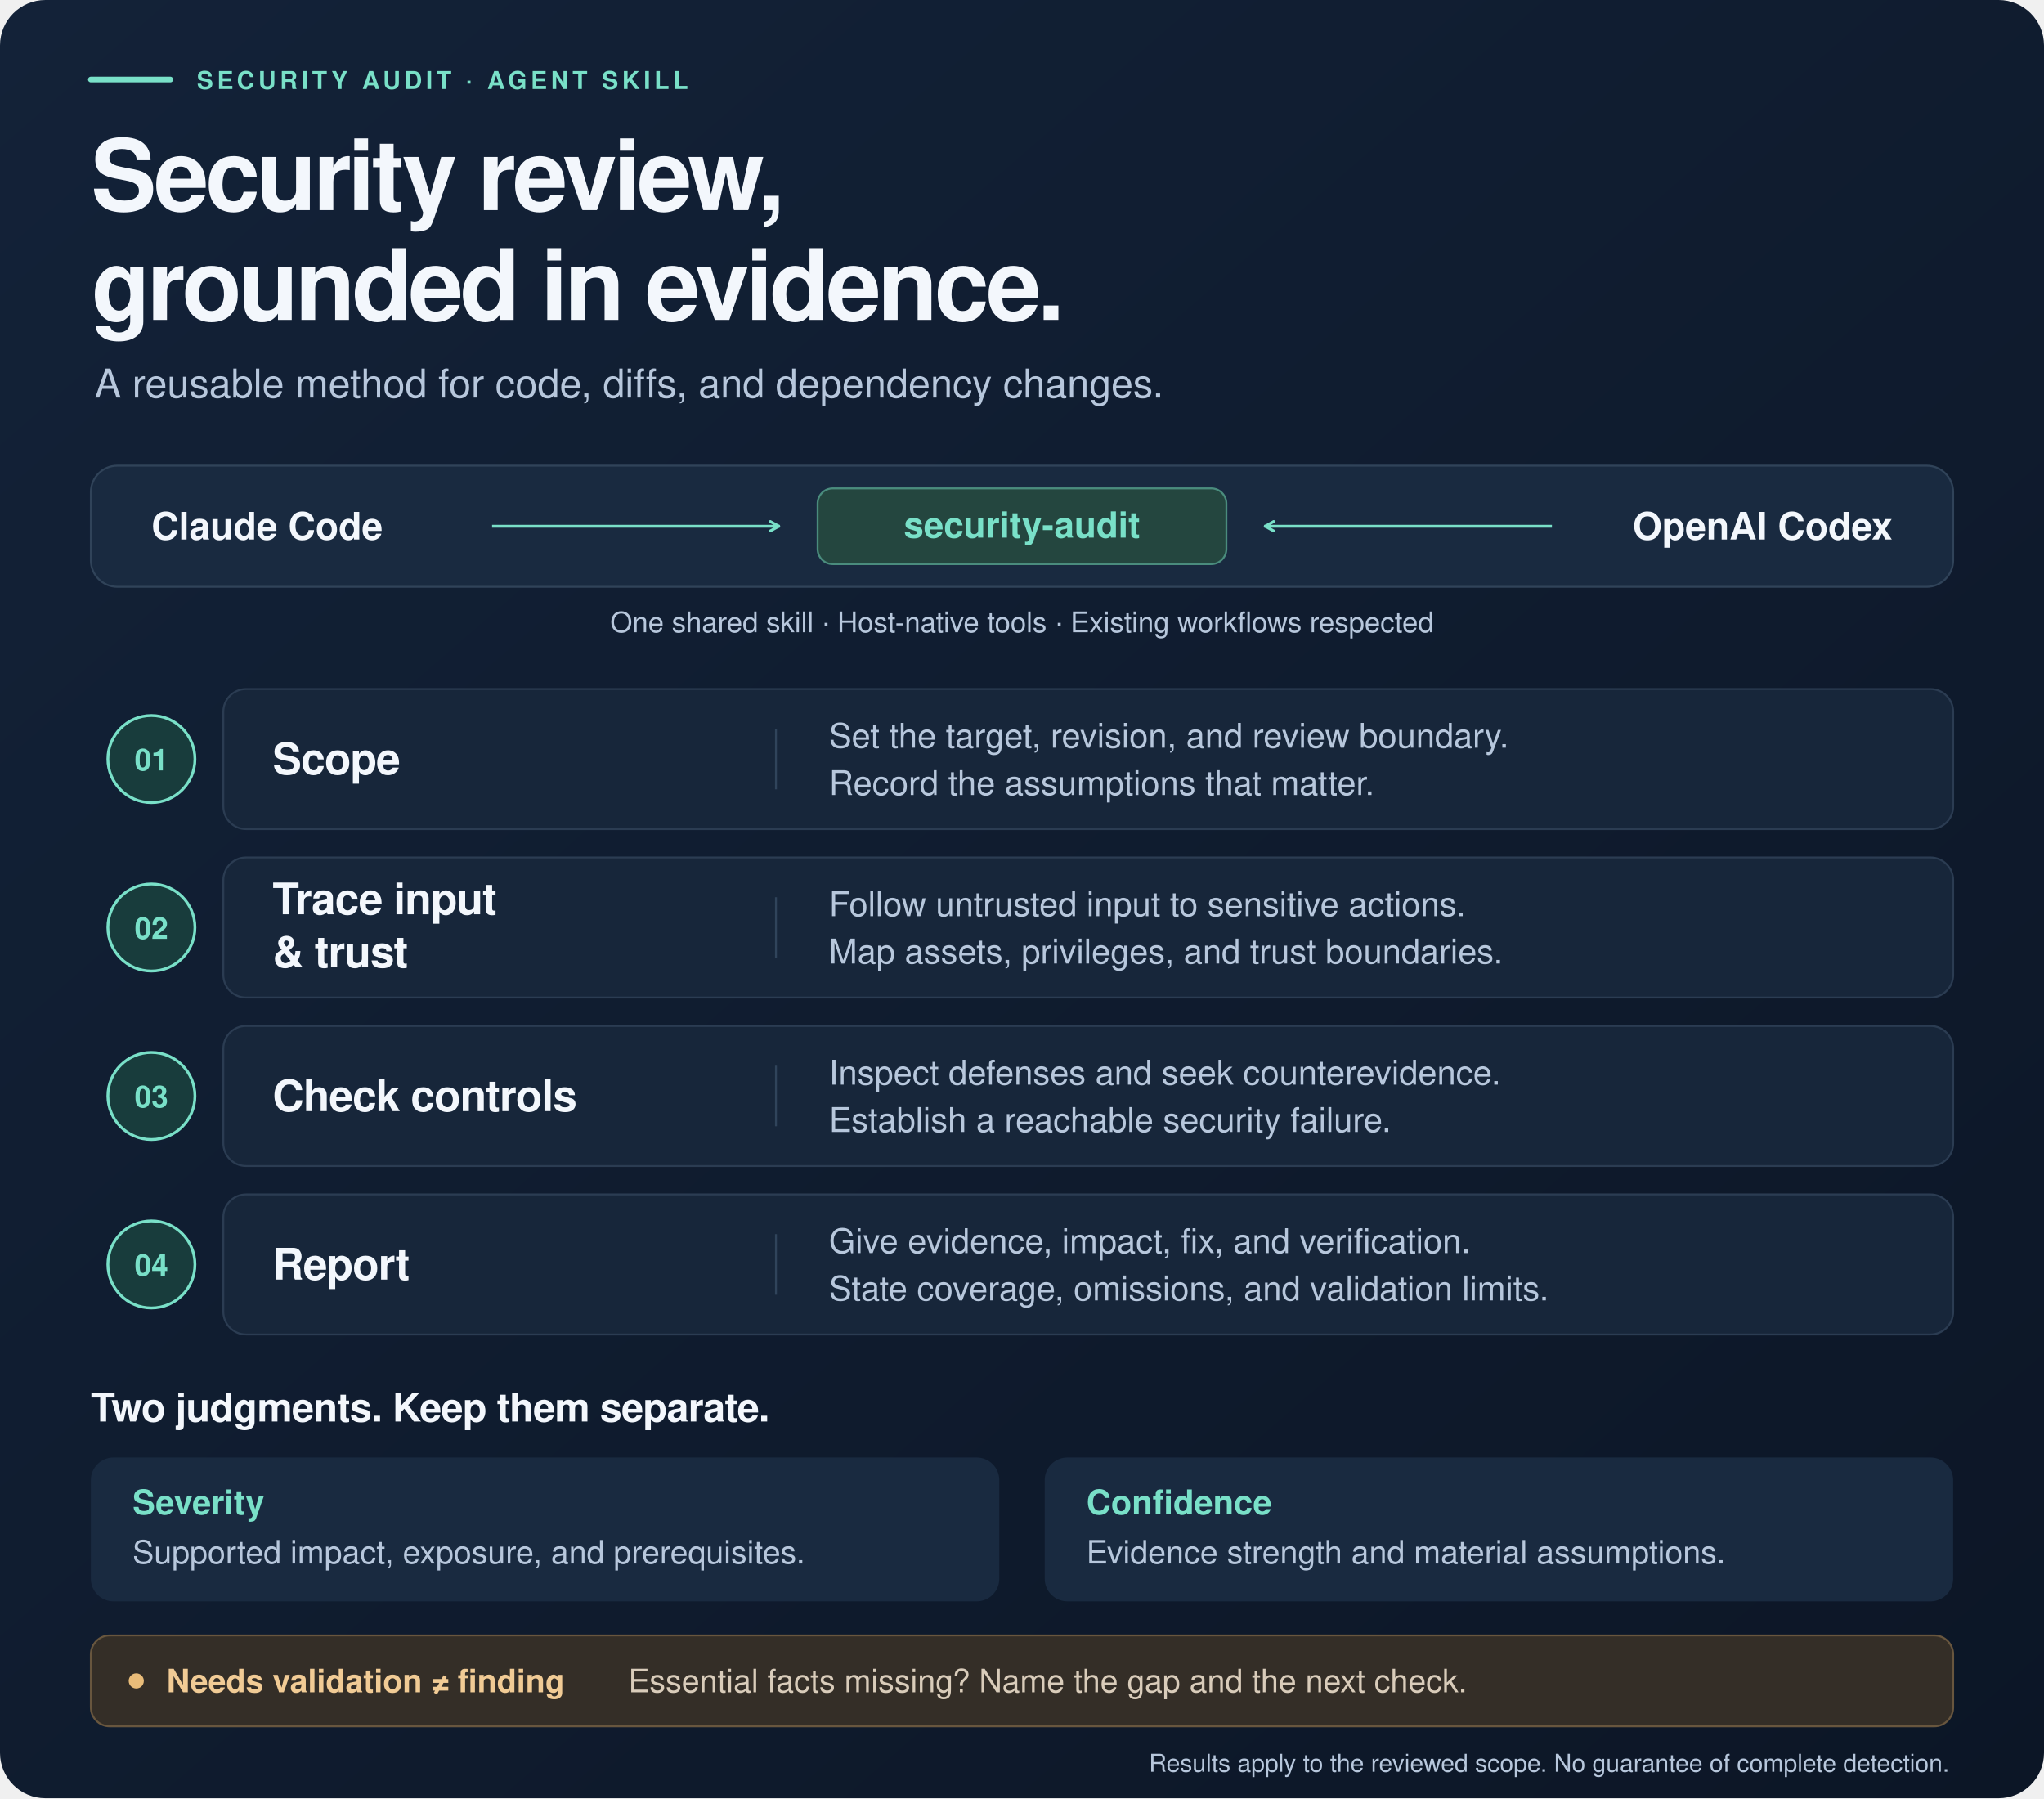
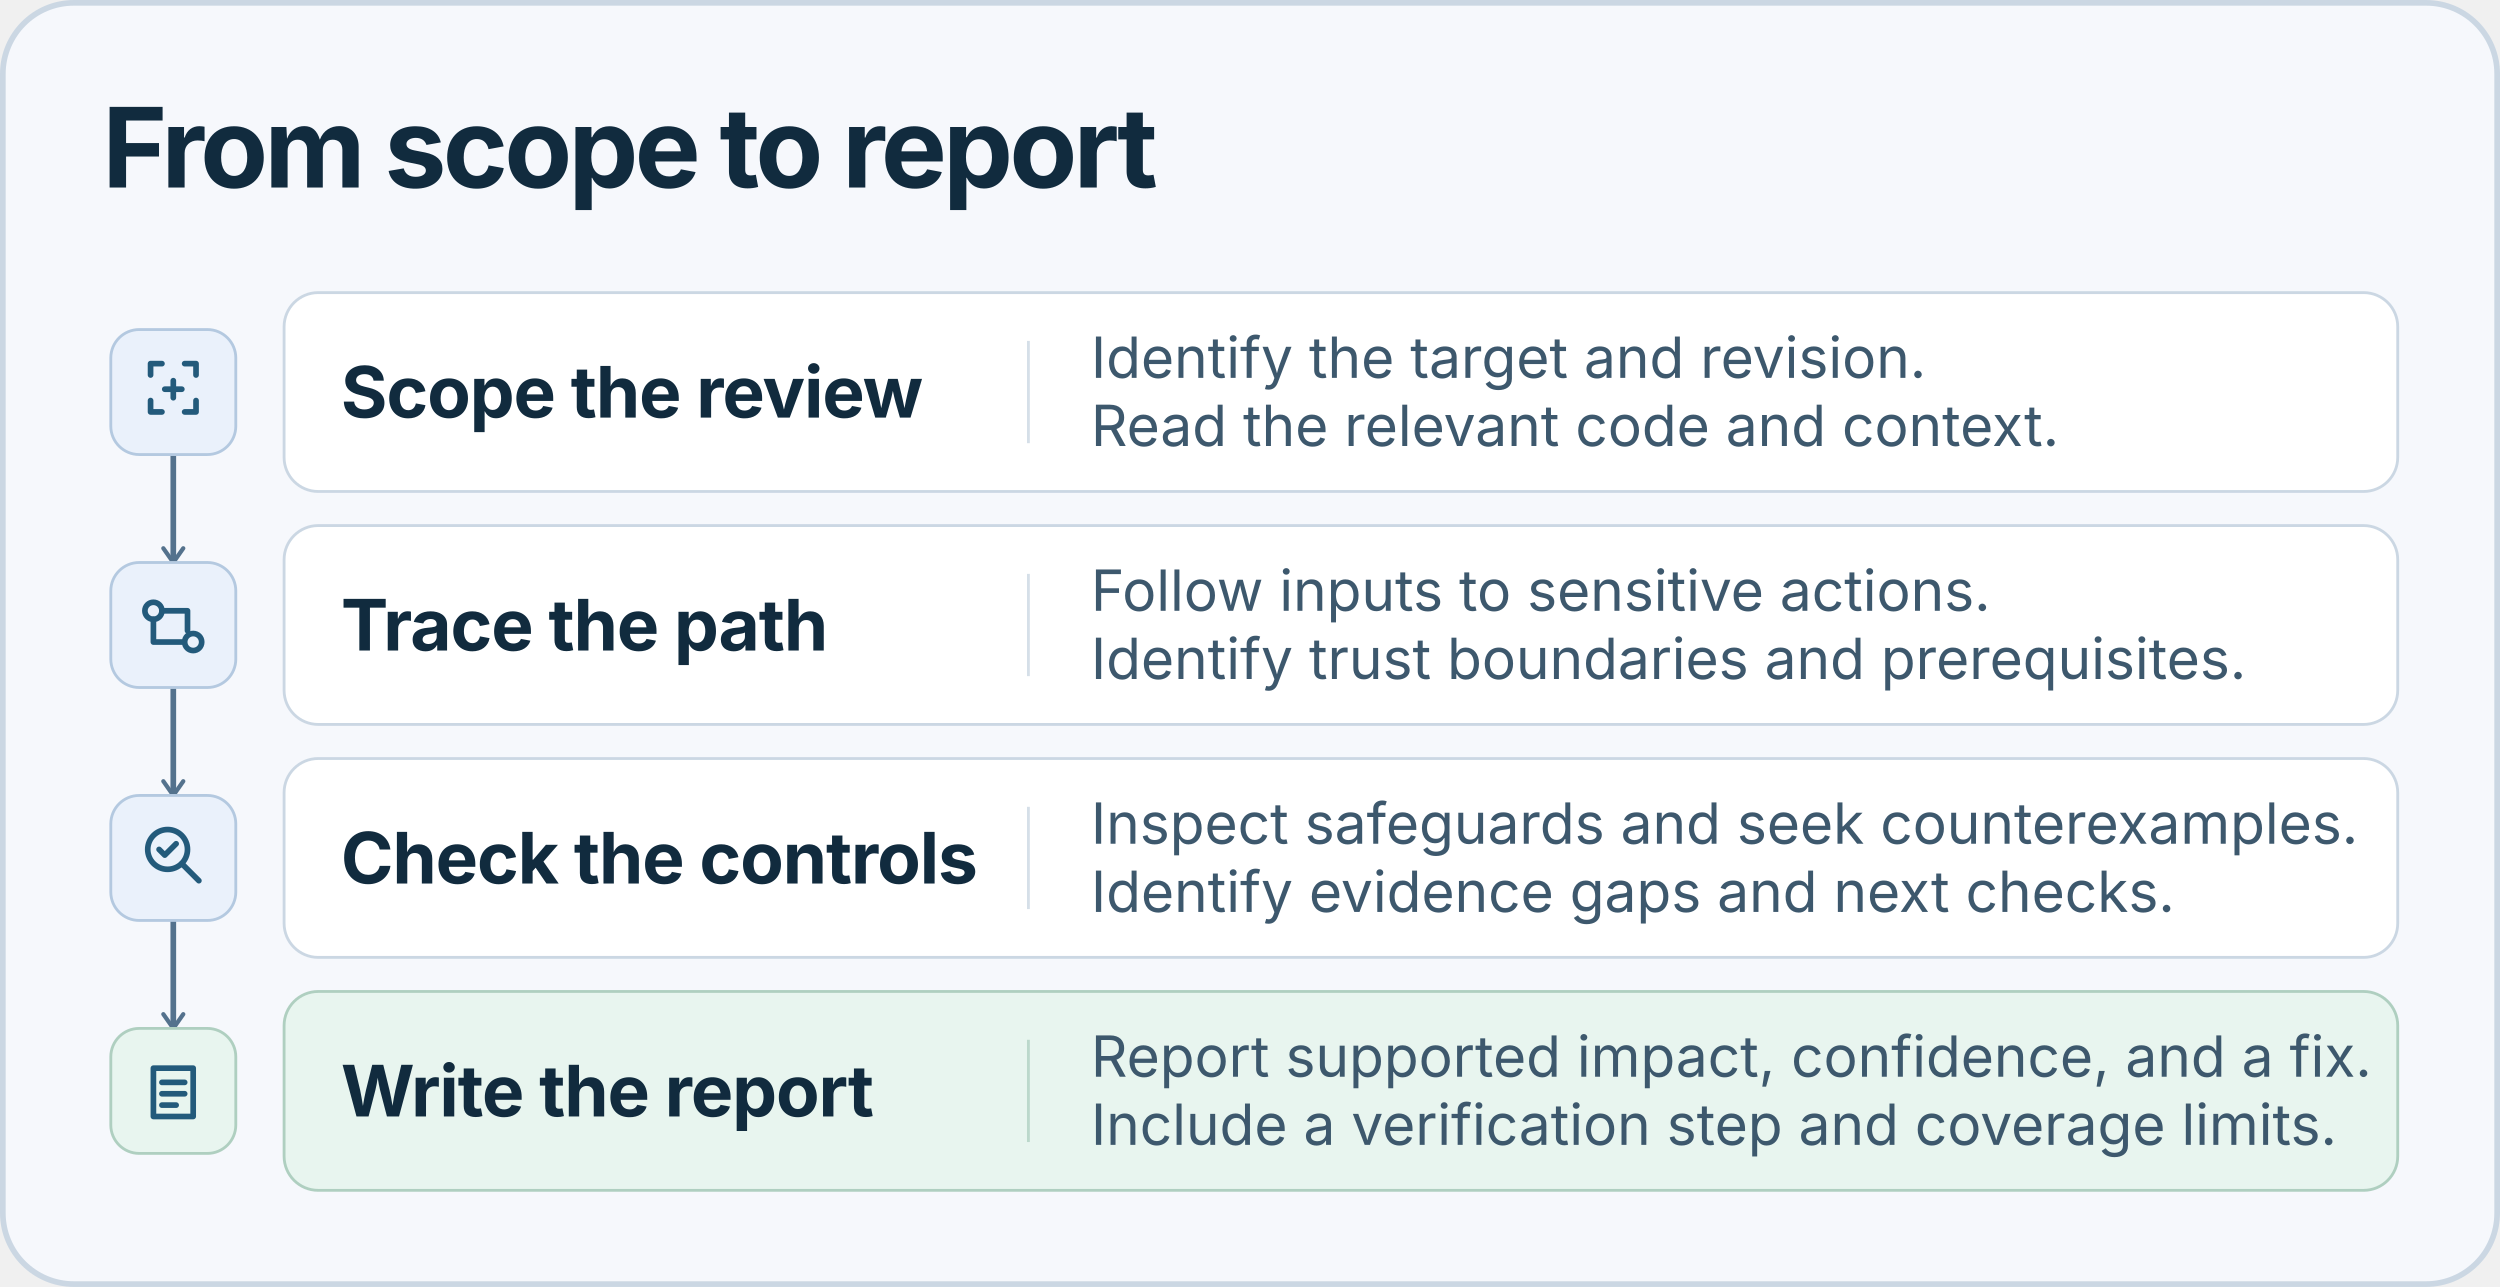
- <svg xmlns="http://www.w3.org/2000/svg" width="1080" height="950" viewBox="0 0 1080 950" role="img" aria-labelledby="title description">
+ <svg xmlns="http://www.w3.org/2000/svg" width="880" height="453" viewBox="0 0 880 453" role="img" aria-labelledby="title description">
  <defs>
-     <linearGradient id="background" x1="0" y1="0" x2="1" y2="1">
-       <stop offset="0" stop-color="#132238" />
-       <stop offset="1" stop-color="#0c1626" />
-     </linearGradient>
-     <linearGradient id="track" x1="0" y1="0" x2="0" y2="1">
-       <stop offset="0" stop-color="#79e0c8" />
-       <stop offset="1" stop-color="#3d8f91" />
-     </linearGradient>
-     <marker id="arrow" markerWidth="7" markerHeight="7" refX="6" refY="3.5" orient="auto" markerUnits="userSpaceOnUse">
-       <path d="M1 1 5.5 3.5 1 6" fill="none" stroke="#79e0c8" stroke-width="1.5" stroke-linecap="round" stroke-linejoin="round" />
+     <marker id="arrow" markerWidth="9" markerHeight="9" refX="7" refY="4.5" orient="auto" markerUnits="userSpaceOnUse">
+       <path d="M2 1 7 4.5 2 8" fill="none" stroke="#54728d" stroke-width="1.5" stroke-linecap="round" stroke-linejoin="round" />
    </marker>
    <style>
-       text { font-family: -apple-system, BlinkMacSystemFont, 'Segoe UI', Helvetica, Arial, sans-serif; }
-       .ink { fill: #f3f7fc; }
-       .muted { fill: #b7c7dc; }
-       .accent { fill: #79e0c8; }
-       .body { font-size: 18px; }
-       .stage { font-size: 23px; font-weight: 650; letter-spacing: -0.4px; }
-       .small { font-size: 15px; }
+       text { font-family: system-ui, -apple-system, 'Segoe UI', sans-serif; fill: #112b3e; }
+       .title { font-size: 39px; font-weight: 750; letter-spacing: -1.3px; }
+       .label { font-size: 25px; font-weight: 700; letter-spacing: -.35px; }
+       .detail { font-size: 20px; fill: #3d586d; }
+       .edge { fill: none; stroke: #54728d; stroke-width: 2; marker-end: url(#arrow); }
+       .icon { fill: none; stroke: #235a7b; stroke-width: 2; stroke-linecap: round; stroke-linejoin: round; }
    </style>
  </defs>
-   <rect width="1080" height="950" rx="24" fill="url(#background)" />
-   <path d="M48 42H90" stroke="#79e0c8" stroke-width="3" stroke-linecap="round" />
-   <text x="104" y="47" class="accent" font-size="13" font-weight="700" letter-spacing="2">SECURITY AUDIT · AGENT SKILL</text>
-   <text x="48" y="111" class="ink" font-size="52" font-weight="700" letter-spacing="-1.8">Security review,</text>
-   <text x="48" y="169" class="ink" font-size="52" font-weight="700" letter-spacing="-1.8">grounded in evidence.</text>
-   <text x="50" y="210" class="muted" font-size="21">A reusable method for code, diffs, and dependency changes.</text>
-   <rect x="48" y="246" width="984" height="64" rx="14" fill="#192a40" stroke="#304359" />
-   <text x="80" y="285" class="ink" font-size="20" font-weight="600">Claude Code</text>
-   <path d="M260 278H412" fill="none" stroke="#79e0c8" stroke-width="1.5" marker-end="url(#arrow)" />
-   <rect x="432" y="258" width="216" height="40" rx="8" fill="#24463f" stroke="#4a8c7d" />
-   <text x="540" y="284" text-anchor="middle" class="accent" font-size="19" font-weight="650">security-audit</text>
-   <path d="M820 278H668" fill="none" stroke="#79e0c8" stroke-width="1.5" marker-end="url(#arrow)" />
-   <text x="1000" y="285" text-anchor="end" class="ink" font-size="20" font-weight="600">OpenAI Codex</text>
-   <text x="540" y="334" text-anchor="middle" class="muted small">One shared skill · Host-native tools · Existing workflows respected</text>
-   <path d="M80 393V670" fill="none" stroke="url(#track)" stroke-width="2" />
-   <rect x="118" y="364" width="914" height="74" rx="12" fill="#17263a" stroke="#2b3c52" />
-   <circle cx="80" cy="401" r="23" fill="#183c3c" stroke="#79e0c8" stroke-width="1.5" />
-   <text x="80" y="407" text-anchor="middle" class="accent" font-size="16" font-weight="700">01</text>
-   <text x="144" y="409" class="ink stage">Scope</text>
-   <path d="M410 385V417" stroke="#30445b" />
-   <text x="438" y="395" class="muted body">Set the target, revision, and review boundary.</text>
-   <text x="438" y="420" class="muted body">Record the assumptions that matter.</text>
-   <rect x="118" y="453" width="914" height="74" rx="12" fill="#17263a" stroke="#2b3c52" />
-   <circle cx="80" cy="490" r="23" fill="#183c3c" stroke="#79e0c8" stroke-width="1.5" />
-   <text x="80" y="496" text-anchor="middle" class="accent" font-size="16" font-weight="700">02</text>
-   <text x="144" y="483" class="ink stage">Trace input</text>
-   <text x="144" y="511" class="ink stage">&amp; trust</text>
-   <path d="M410 474V506" stroke="#30445b" />
-   <text x="438" y="484" class="muted body">Follow untrusted input to sensitive actions.</text>
-   <text x="438" y="509" class="muted body">Map assets, privileges, and trust boundaries.</text>
-   <rect x="118" y="542" width="914" height="74" rx="12" fill="#17263a" stroke="#2b3c52" />
-   <circle cx="80" cy="579" r="23" fill="#183c3c" stroke="#79e0c8" stroke-width="1.5" />
-   <text x="80" y="585" text-anchor="middle" class="accent" font-size="16" font-weight="700">03</text>
-   <text x="144" y="587" class="ink stage">Check controls</text>
-   <path d="M410 563V595" stroke="#30445b" />
-   <text x="438" y="573" class="muted body">Inspect defenses and seek counterevidence.</text>
-   <text x="438" y="598" class="muted body">Establish a reachable security failure.</text>
-   <rect x="118" y="631" width="914" height="74" rx="12" fill="#17263a" stroke="#2b3c52" />
-   <circle cx="80" cy="668" r="23" fill="#183c3c" stroke="#79e0c8" stroke-width="1.5" />
-   <text x="80" y="674" text-anchor="middle" class="accent" font-size="16" font-weight="700">04</text>
-   <text x="144" y="676" class="ink stage">Report</text>
-   <path d="M410 652V684" stroke="#30445b" />
-   <text x="438" y="662" class="muted body">Give evidence, impact, fix, and verification.</text>
-   <text x="438" y="687" class="muted body">State coverage, omissions, and validation limits.</text>
-   <text x="48" y="751" class="ink" font-size="21" font-weight="650" letter-spacing="-0.3">Two judgments. Keep them separate.</text>
-   <rect x="48" y="770" width="480" height="76" rx="12" fill="#192a40" />
-   <rect x="552" y="770" width="480" height="76" rx="12" fill="#192a40" />
-   <text x="70" y="800" class="accent" font-size="18" font-weight="700">Severity</text>
-   <text x="70" y="826" class="muted" font-size="17">Supported impact, exposure, and prerequisites.</text>
-   <text x="574" y="800" class="accent" font-size="18" font-weight="700">Confidence</text>
-   <text x="574" y="826" class="muted" font-size="17">Evidence strength and material assumptions.</text>
-   <rect x="48" y="864" width="984" height="48" rx="10" fill="#342e27" stroke="#68563e" />
-   <circle cx="72" cy="888" r="4" fill="#e9bc79" />
-   <text x="88" y="894" fill="#f1cb95" font-size="17" font-weight="650">Needs validation ≠ finding</text>
-   <text x="332" y="894" fill="#d9ccba" font-size="17">Essential facts missing? Name the gap and the next check.</text>
-   <text x="1030" y="936" text-anchor="end" class="muted" font-size="13">Results apply to the reviewed scope. No guarantee of complete detection.</text>
+   <rect x="1" y="1" width="878" height="451" rx="25" fill="#f6f8fc" stroke="#cbd7e3" stroke-width="2" />
+   <text x="36" y="66" class="title">From scope to report</text>
+   <path d="M61 159V198" class="edge" />
+   <path d="M61 241V280" class="edge" />
+   <path d="M61 323V362" class="edge" />
+   <rect x="100" y="103" width="744" height="70" rx="12" fill="#fff" stroke="#cbd7e3" />
+   <rect x="39" y="116" width="44" height="44" rx="10" fill="#eaf1fb" stroke="#b4c9e0" />
+   <path d="M53 132v-4h4m8 0h4v4m0 9v4h-4m-8 0h-4v-4m5-4h6m-3-3v6" class="icon" />
+   <text x="120" y="147" class="label">Scope the review</text>
+   <path d="M362 120V156" stroke="#d5dfe8" />
+   <text x="384" y="133" class="detail">Identify the target and revision.</text>
+   <text x="384" y="157" class="detail">Read the relevant code and context.</text>
+   <rect x="100" y="185" width="744" height="70" rx="12" fill="#fff" stroke="#cbd7e3" />
+   <rect x="39" y="198" width="44" height="44" rx="10" fill="#eaf1fb" stroke="#b4c9e0" />
+   <circle cx="54" cy="215" r="3" class="icon" />
+   <circle cx="68" cy="226" r="3" class="icon" />
+   <path d="M57 215h9v7M54 218v8h10" class="icon" />
+   <text x="120" y="229" class="label">Trace the path</text>
+   <path d="M362 202V238" stroke="#d5dfe8" />
+   <text x="384" y="215" class="detail">Follow inputs to sensitive actions.</text>
+   <text x="384" y="239" class="detail">Identify trust boundaries and prerequisites.</text>
+   <rect x="100" y="267" width="744" height="70" rx="12" fill="#fff" stroke="#cbd7e3" />
+   <rect x="39" y="280" width="44" height="44" rx="10" fill="#eaf1fb" stroke="#b4c9e0" />
+   <circle cx="59" cy="299" r="7" class="icon" />
+   <path d="M64 304l6 6m-14-11 2 2 4-4" class="icon" />
+   <text x="120" y="311" class="label">Check the controls</text>
+   <path d="M362 284V320" stroke="#d5dfe8" />
+   <text x="384" y="297" class="detail">Inspect safeguards and seek counterexamples.</text>
+   <text x="384" y="321" class="detail">Identify evidence gaps and next checks.</text>
+   <rect x="100" y="349" width="744" height="70" rx="12" fill="#e8f5ef" stroke="#afcfc0" />
+   <rect x="39" y="362" width="44" height="44" rx="10" fill="#e8f5ef" stroke="#afcfc0" />
+   <path d="M54 376h14v17H54zM57 381h8m-8 4h8m-8 4h5" class="icon" />
+   <text x="120" y="393" class="label">Write the report</text>
+   <path d="M362 366V402" stroke="#bbd8cb" />
+   <text x="384" y="379" class="detail">Report supported impact, confidence, and a fix.</text>
+   <text x="384" y="403" class="detail">Include a verification step and coverage limits.</text>
</svg>
